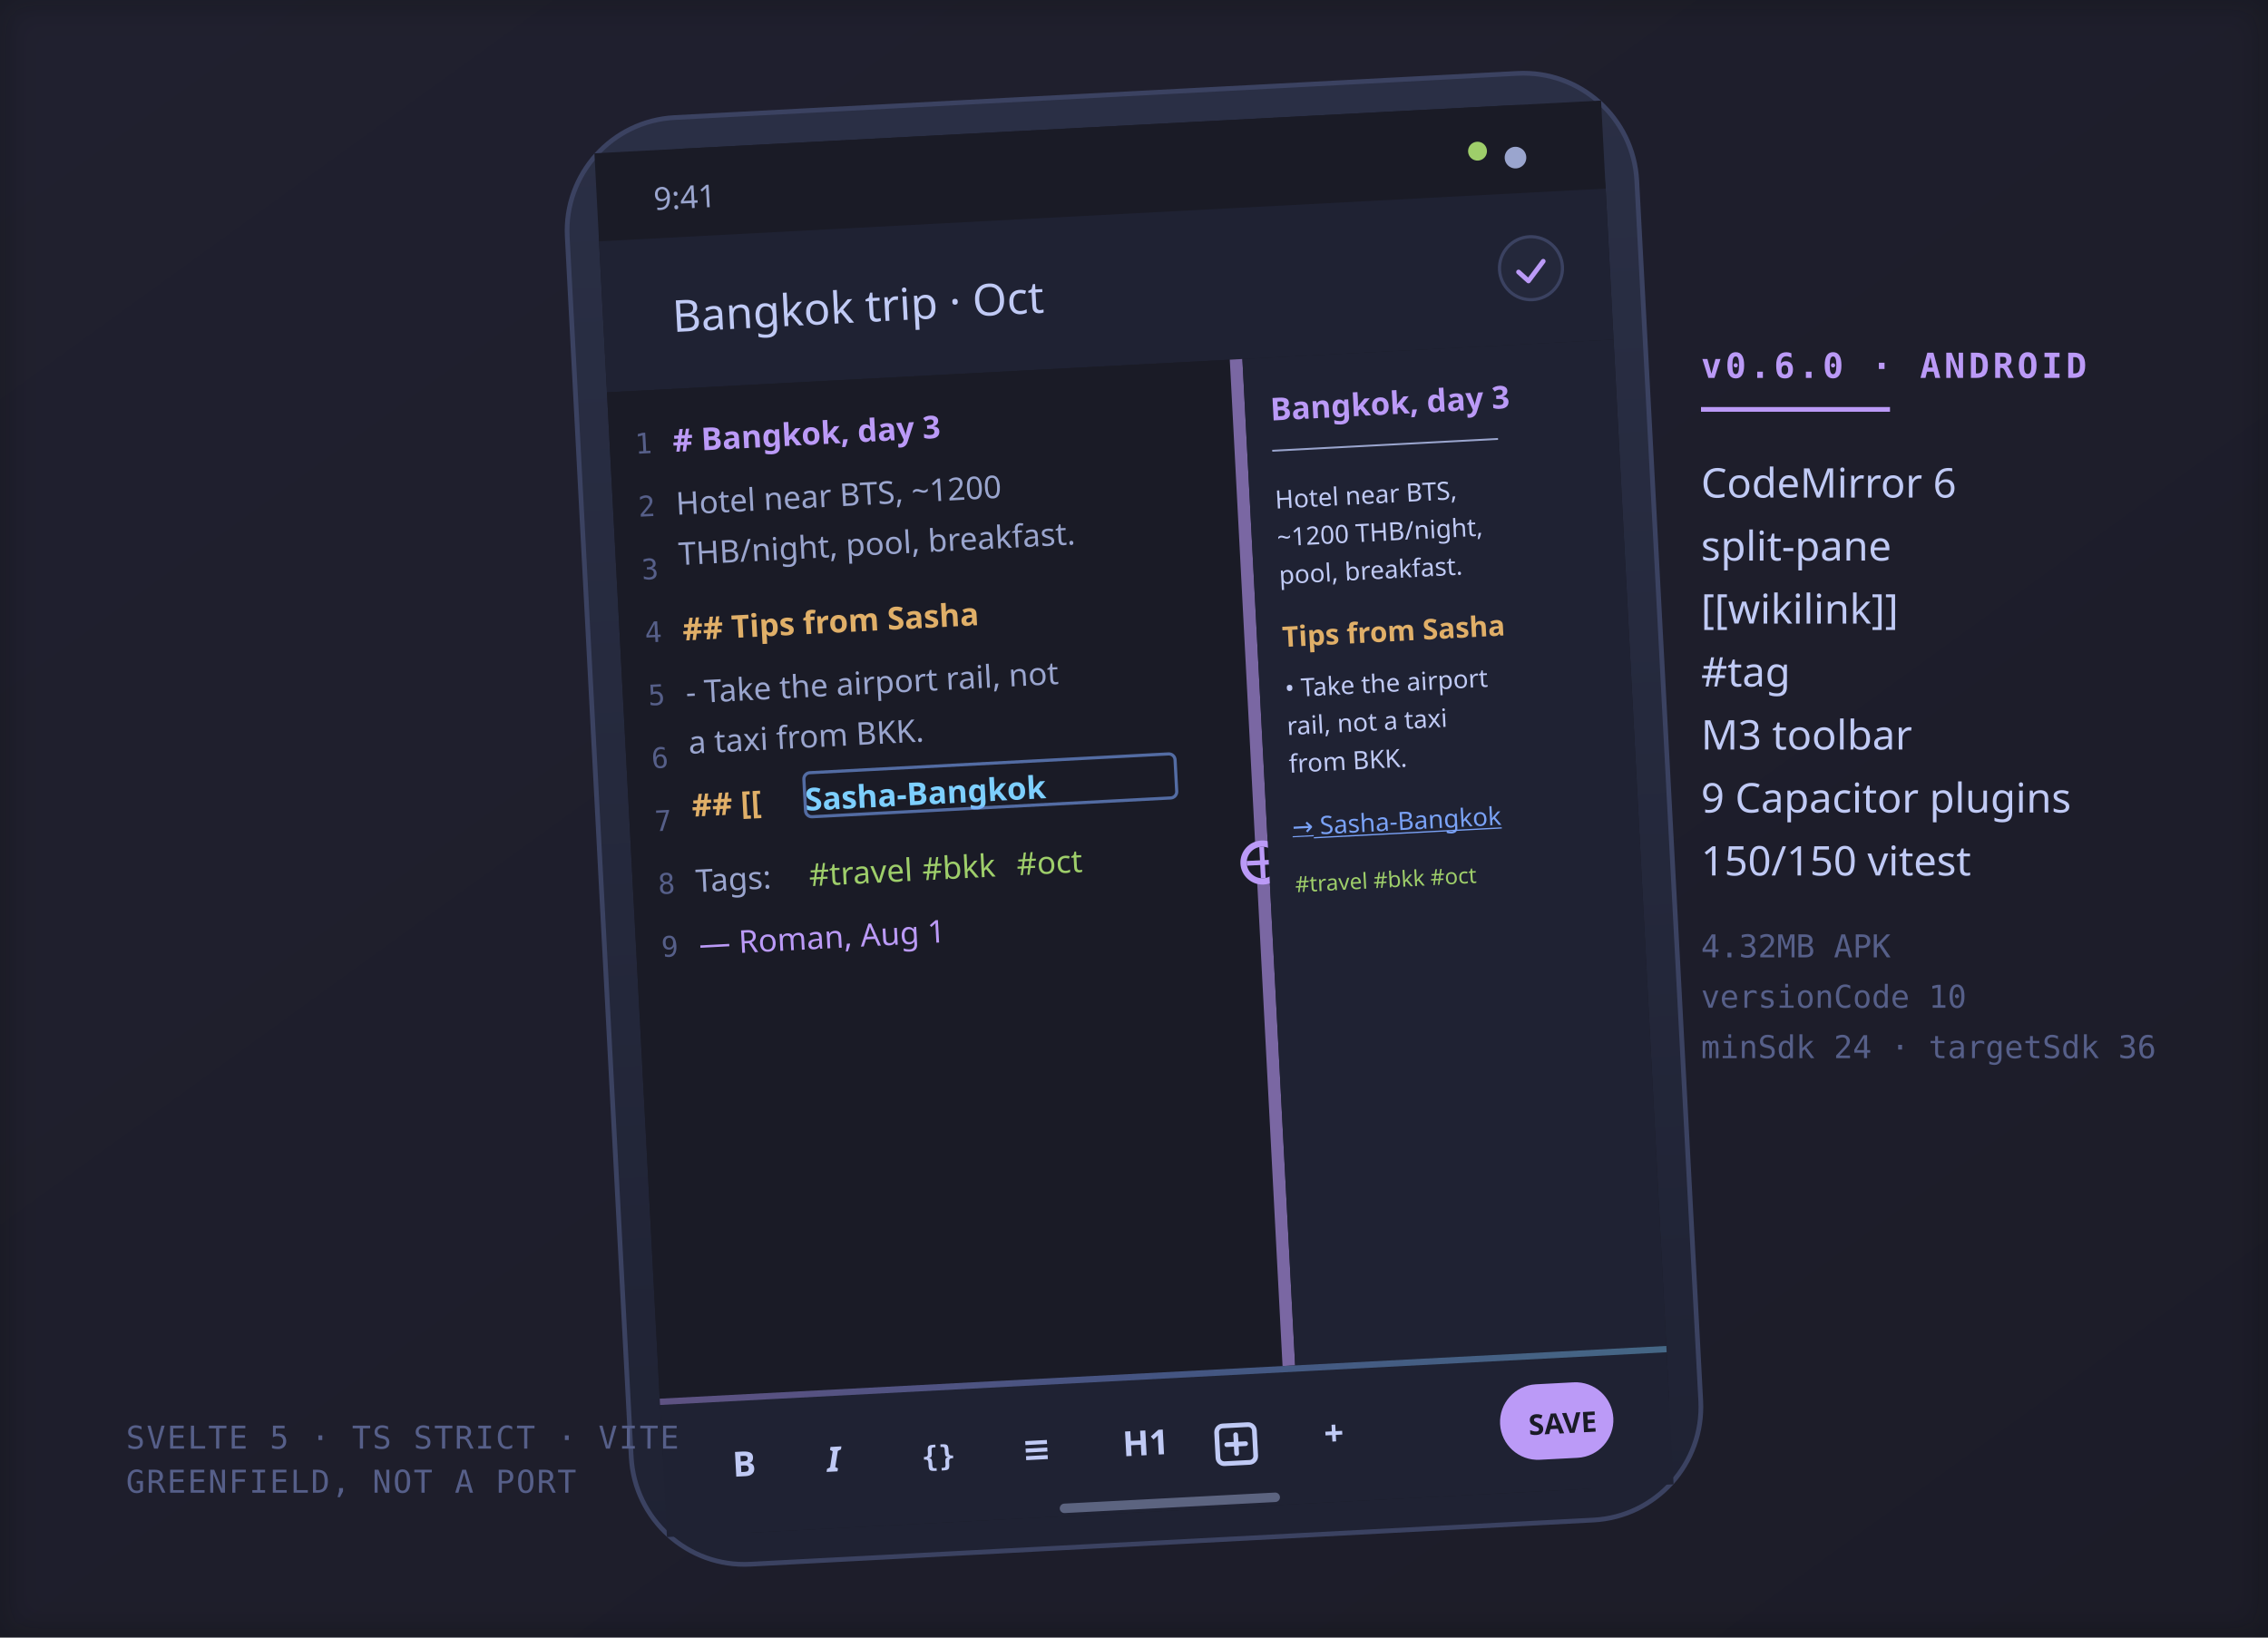
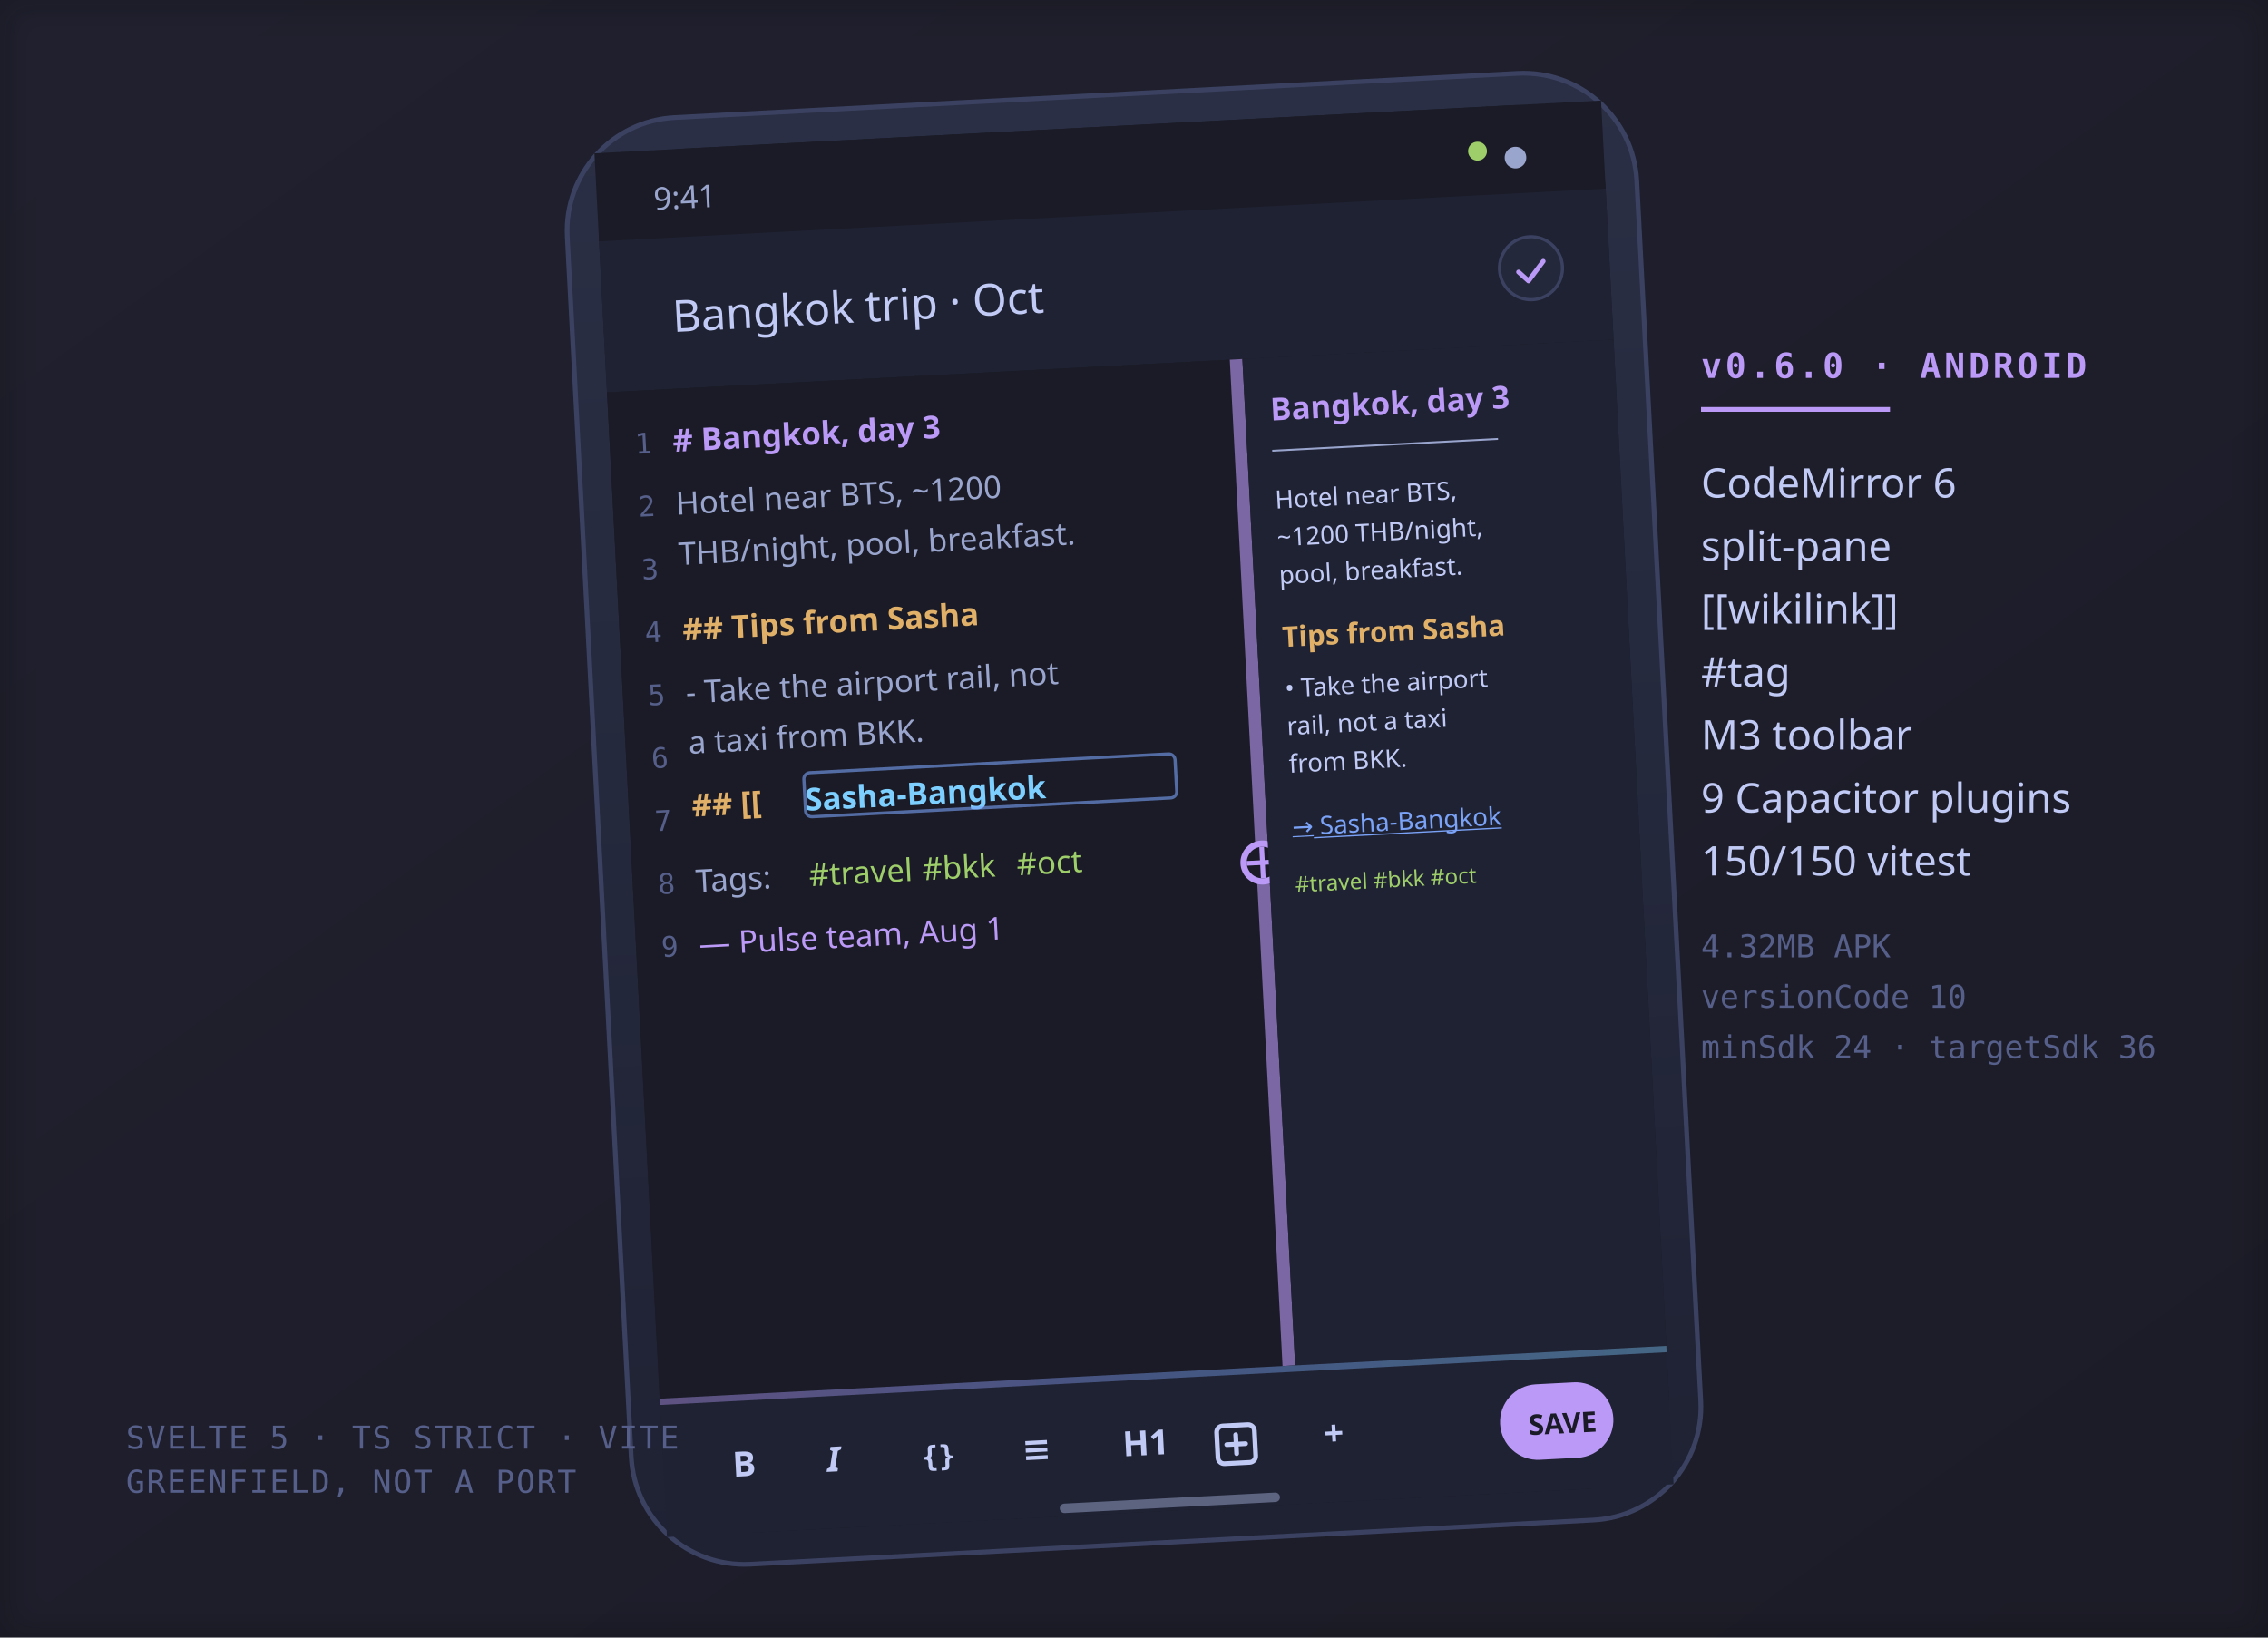
<svg xmlns="http://www.w3.org/2000/svg" viewBox="0 0 720 520" role="img" aria-label="Pulse Notes v0.6.0 Android editor with split-pane preview">
  <defs>
    <linearGradient id="bg" x1="0" y1="0" x2="1" y2="1">
      <stop offset="0" stop-color="#1a1b26" />
      <stop offset="1" stop-color="#16171f" />
    </linearGradient>
    <linearGradient id="phone-frame" x1="0" y1="0" x2="0" y2="1">
      <stop offset="0" stop-color="#2a2f45" />
      <stop offset="1" stop-color="#1f2233" />
    </linearGradient>
    <linearGradient id="hl" x1="0" y1="0" x2="1" y2="0">
      <stop offset="0" stop-color="#bb9af7" />
      <stop offset="0.5" stop-color="#7aa2f7" />
      <stop offset="1" stop-color="#7dcfff" />
    </linearGradient>
    <filter id="soft" x="-10%" y="-10%" width="120%" height="120%">
      <feGaussianBlur stdDeviation="6" />
    </filter>
  </defs>
  <rect width="720" height="520" fill="url(#bg)" />
  <rect width="720" height="520" fill="#bb9af7" opacity="0.04" filter="url(#soft)" />
  <g transform="translate(190, 30) rotate(-3 170 230)">
    <rect x="0" y="0" width="340" height="460" rx="36" fill="url(#phone-frame)" stroke="#3b4261" stroke-width="1.5" />
    <rect x="10" y="10" width="320" height="440" rx="28" fill="#1a1b26" />
    <rect x="10" y="10" width="320" height="28" fill="#1a1b26" />
    <text x="28" y="29" font-family="ui-sans-serif, system-ui" font-size="10" fill="#9aa5ce" font-weight="500">9:41</text>
    <circle cx="290" cy="24" r="3" fill="#9ece6a" />
    <text x="298" y="29" font-family="ui-sans-serif, system-ui" font-size="9" fill="#9aa5ce">●</text>
    <rect x="10" y="38" width="320" height="48" fill="#1f2233" />
    <text x="32" y="68" font-family="ui-sans-serif, system-ui" font-size="14" fill="#c0caf5" font-weight="500">Bangkok trip · Oct</text>
    <circle cx="305" cy="62" r="10" fill="#24283b" stroke="#3b4261" />
    <polyline points="301,63 304,66 309,60" fill="none" stroke="#bb9af7" stroke-width="1.5" stroke-linecap="round" stroke-linejoin="round" />
    <g transform="translate(10, 86)">
      <rect x="0" y="0" width="200" height="320" fill="#1a1b26" />
      <text x="8" y="20" font-family="ui-monospace, monospace" font-size="9" fill="#565f89">1</text>
      <text x="8" y="40" font-family="ui-monospace, monospace" font-size="9" fill="#565f89">2</text>
      <text x="8" y="60" font-family="ui-monospace, monospace" font-size="9" fill="#565f89">3</text>
      <text x="8" y="80" font-family="ui-monospace, monospace" font-size="9" fill="#565f89">4</text>
      <text x="8" y="100" font-family="ui-monospace, monospace" font-size="9" fill="#565f89">5</text>
      <text x="8" y="120" font-family="ui-monospace, monospace" font-size="9" fill="#565f89">6</text>
      <text x="8" y="140" font-family="ui-monospace, monospace" font-size="9" fill="#565f89">7</text>
      <text x="8" y="160" font-family="ui-monospace, monospace" font-size="9" fill="#565f89">8</text>
      <text x="8" y="180" font-family="ui-monospace, monospace" font-size="9" fill="#565f89">9</text>
      <text x="20" y="20" font-family="ui-sans-serif, system-ui" font-size="10" fill="#bb9af7" font-weight="600"># Bangkok, day 3</text>
      <text x="20" y="40" font-family="ui-sans-serif, system-ui" font-size="10" fill="#9aa5ce">Hotel near BTS, ~1200</text>
      <text x="20" y="56" font-family="ui-sans-serif, system-ui" font-size="10" fill="#9aa5ce">THB/night, pool, breakfast.</text>
      <text x="20" y="80" font-family="ui-sans-serif, system-ui" font-size="10" fill="#e0af68" font-weight="600">## Tips from Sasha</text>
      <text x="20" y="100" font-family="ui-sans-serif, system-ui" font-size="10" fill="#9aa5ce">- Take the airport rail, not</text>
      <text x="20" y="116" font-family="ui-sans-serif, system-ui" font-size="10" fill="#9aa5ce">  a taxi from BKK.</text>
      <text x="20" y="136" font-family="ui-sans-serif, system-ui" font-size="10" fill="#e0af68" font-weight="600">## [[</text>
      <text x="56" y="136" font-family="ui-sans-serif, system-ui" font-size="10" fill="#7dcfff" font-weight="600">Sasha-Bangkok</text>
      <rect x="56" y="124" width="118" height="14" fill="none" stroke="#7aa2f7" stroke-width="1" opacity="0.6" rx="2" />
      <text x="20" y="160" font-family="ui-sans-serif, system-ui" font-size="10" fill="#9aa5ce">Tags: </text>
      <text x="56" y="160" font-family="ui-sans-serif, system-ui" font-size="10" fill="#9ece6a">#travel</text>
      <text x="92" y="160" font-family="ui-sans-serif, system-ui" font-size="10" fill="#9ece6a">#bkk</text>
      <text x="122" y="160" font-family="ui-sans-serif, system-ui" font-size="10" fill="#9ece6a">#oct</text>
-       <text x="20" y="180" font-family="ui-sans-serif, system-ui" font-size="10" fill="#bb9af7" font-weight="500">— Roman, Aug 1</text>
+       <text x="20" y="180" font-family="ui-sans-serif, system-ui" font-size="10" fill="#bb9af7" font-weight="500">— Pulse team, Aug 1</text>
      <rect x="198" y="0" width="4" height="320" fill="#bb9af7" opacity="0.6" />
      <circle cx="200" cy="160" r="6" fill="#1a1b26" stroke="#bb9af7" stroke-width="2" />
      <line x1="200" y1="155" x2="200" y2="165" stroke="#bb9af7" stroke-width="1.5" />
      <line x1="195" y1="160" x2="205" y2="160" stroke="#bb9af7" stroke-width="1.5" />
      <rect x="202" y="0" width="118" height="320" fill="#1f2233" />
      <text x="210" y="20" font-family="ui-sans-serif, system-ui" font-size="10" fill="#bb9af7" font-weight="700">Bangkok, day 3</text>
      <text x="210" y="32" font-family="ui-sans-serif, system-ui" font-size="7" fill="#9aa5ce">─────────────────</text>
      <text x="210" y="48" font-family="ui-sans-serif, system-ui" font-size="8" fill="#c0caf5">Hotel near BTS,</text>
      <text x="210" y="60" font-family="ui-sans-serif, system-ui" font-size="8" fill="#c0caf5">~1200 THB/night,</text>
      <text x="210" y="72" font-family="ui-sans-serif, system-ui" font-size="8" fill="#c0caf5">pool, breakfast.</text>
      <text x="210" y="92" font-family="ui-sans-serif, system-ui" font-size="9" fill="#e0af68" font-weight="600">Tips from Sasha</text>
      <text x="210" y="108" font-family="ui-sans-serif, system-ui" font-size="8" fill="#c0caf5">• Take the airport</text>
      <text x="210" y="120" font-family="ui-sans-serif, system-ui" font-size="8" fill="#c0caf5">  rail, not a taxi</text>
      <text x="210" y="132" font-family="ui-sans-serif, system-ui" font-size="8" fill="#c0caf5">  from BKK.</text>
      <text x="210" y="152" font-family="ui-sans-serif, system-ui" font-size="8" fill="#7aa2f7" text-decoration="underline">→ Sasha-Bangkok</text>
      <text x="210" y="170" font-family="ui-sans-serif, system-ui" font-size="7" fill="#9ece6a">#travel #bkk #oct</text>
    </g>
    <rect x="10" y="406" width="320" height="44" fill="#1f2233" />
    <rect x="10" y="406" width="320" height="2" fill="url(#hl)" opacity="0.4" />
    <g font-family="ui-sans-serif, system-ui" font-size="11" font-weight="600" fill="#c0caf5">
      <text x="32" y="432">B</text>
      <text x="62" y="432" font-style="italic">I</text>
      <text x="92" y="432" font-family="ui-monospace, monospace" font-size="9">{}</text>
      <text x="124" y="432">≡</text>
      <text x="156" y="432">H1</text>
      <g transform="translate(184, 422)">
        <rect x="2" y="2" width="12" height="12" rx="2" fill="none" stroke="#c0caf5" stroke-width="1.5" />
        <line x1="5" y1="8" x2="11" y2="8" stroke="#c0caf5" stroke-width="1.5" stroke-linecap="round" />
        <line x1="8" y1="5" x2="8" y2="11" stroke="#c0caf5" stroke-width="1.5" stroke-linecap="round" />
      </g>
      <text x="220" y="432">+</text>
    </g>
    <rect x="276" y="416" width="36" height="24" rx="12" fill="#bb9af7" />
    <text x="285" y="432" font-family="ui-sans-serif, system-ui" font-size="9" fill="#1a1b26" font-weight="700">SAVE</text>
    <rect x="135" y="446" width="70" height="3" rx="1.5" fill="#9aa5ce" opacity="0.5" />
  </g>
  <g transform="translate(540, 120)">
    <text x="0" y="0" font-family="ui-monospace, monospace" font-size="11" fill="#bb9af7" font-weight="600" letter-spacing="0.1em">v0.6.0 · ANDROID</text>
    <line x1="0" y1="10" x2="60" y2="10" stroke="#bb9af7" stroke-width="1.5" />
    <text x="0" y="38" font-family="ui-sans-serif, system-ui" font-size="13" fill="#c0caf5" font-weight="500">CodeMirror 6</text>
    <text x="0" y="58" font-family="ui-sans-serif, system-ui" font-size="13" fill="#c0caf5" font-weight="500">split-pane</text>
    <text x="0" y="78" font-family="ui-sans-serif, system-ui" font-size="13" fill="#c0caf5" font-weight="500">[[wikilink]]</text>
    <text x="0" y="98" font-family="ui-sans-serif, system-ui" font-size="13" fill="#c0caf5" font-weight="500">#tag</text>
    <text x="0" y="118" font-family="ui-sans-serif, system-ui" font-size="13" fill="#c0caf5" font-weight="500">M3 toolbar</text>
    <text x="0" y="138" font-family="ui-sans-serif, system-ui" font-size="13" fill="#c0caf5" font-weight="500">9 Capacitor plugins</text>
    <text x="0" y="158" font-family="ui-sans-serif, system-ui" font-size="13" fill="#c0caf5" font-weight="500">150/150 vitest</text>
    <text x="0" y="184" font-family="ui-monospace, monospace" font-size="10" fill="#565f89">4.32MB APK</text>
    <text x="0" y="200" font-family="ui-monospace, monospace" font-size="10" fill="#565f89">versionCode 10</text>
    <text x="0" y="216" font-family="ui-monospace, monospace" font-size="10" fill="#565f89">minSdk 24 · targetSdk 36</text>
  </g>
  <g transform="translate(40, 460)">
    <text x="0" y="0" font-family="ui-monospace, monospace" font-size="10" fill="#565f89" letter-spacing="0.05em">SVELTE 5 · TS STRICT · VITE</text>
    <text x="0" y="14" font-family="ui-monospace, monospace" font-size="10" fill="#565f89" letter-spacing="0.05em">GREENFIELD, NOT A PORT</text>
  </g>
</svg>
